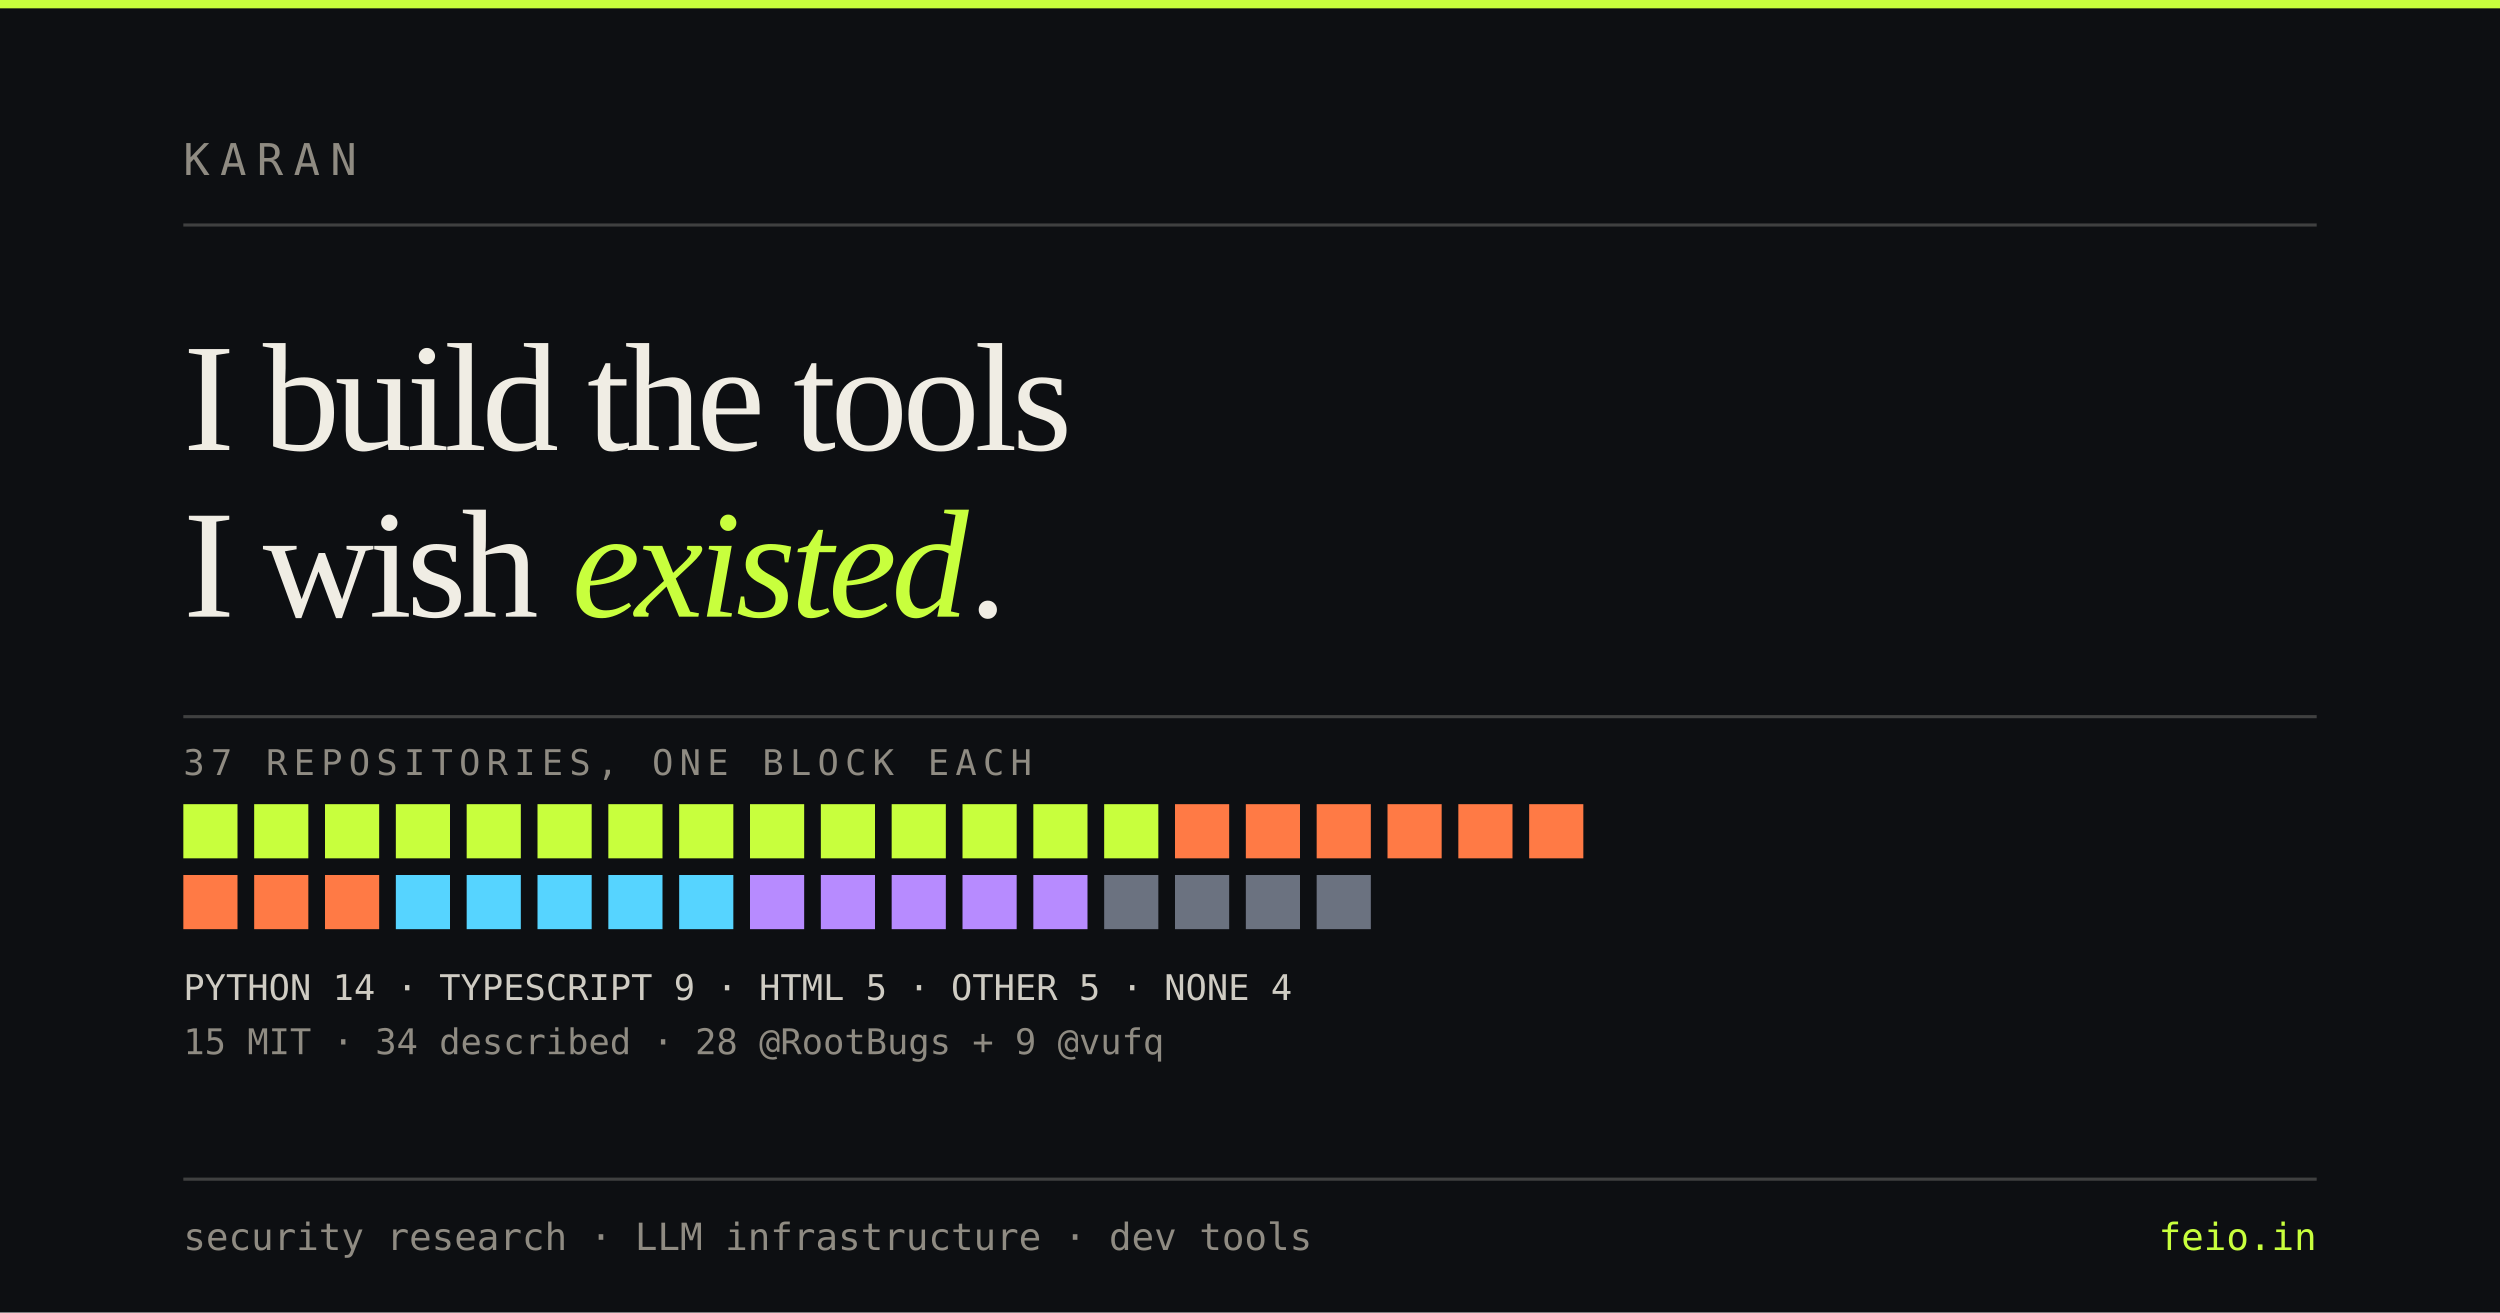
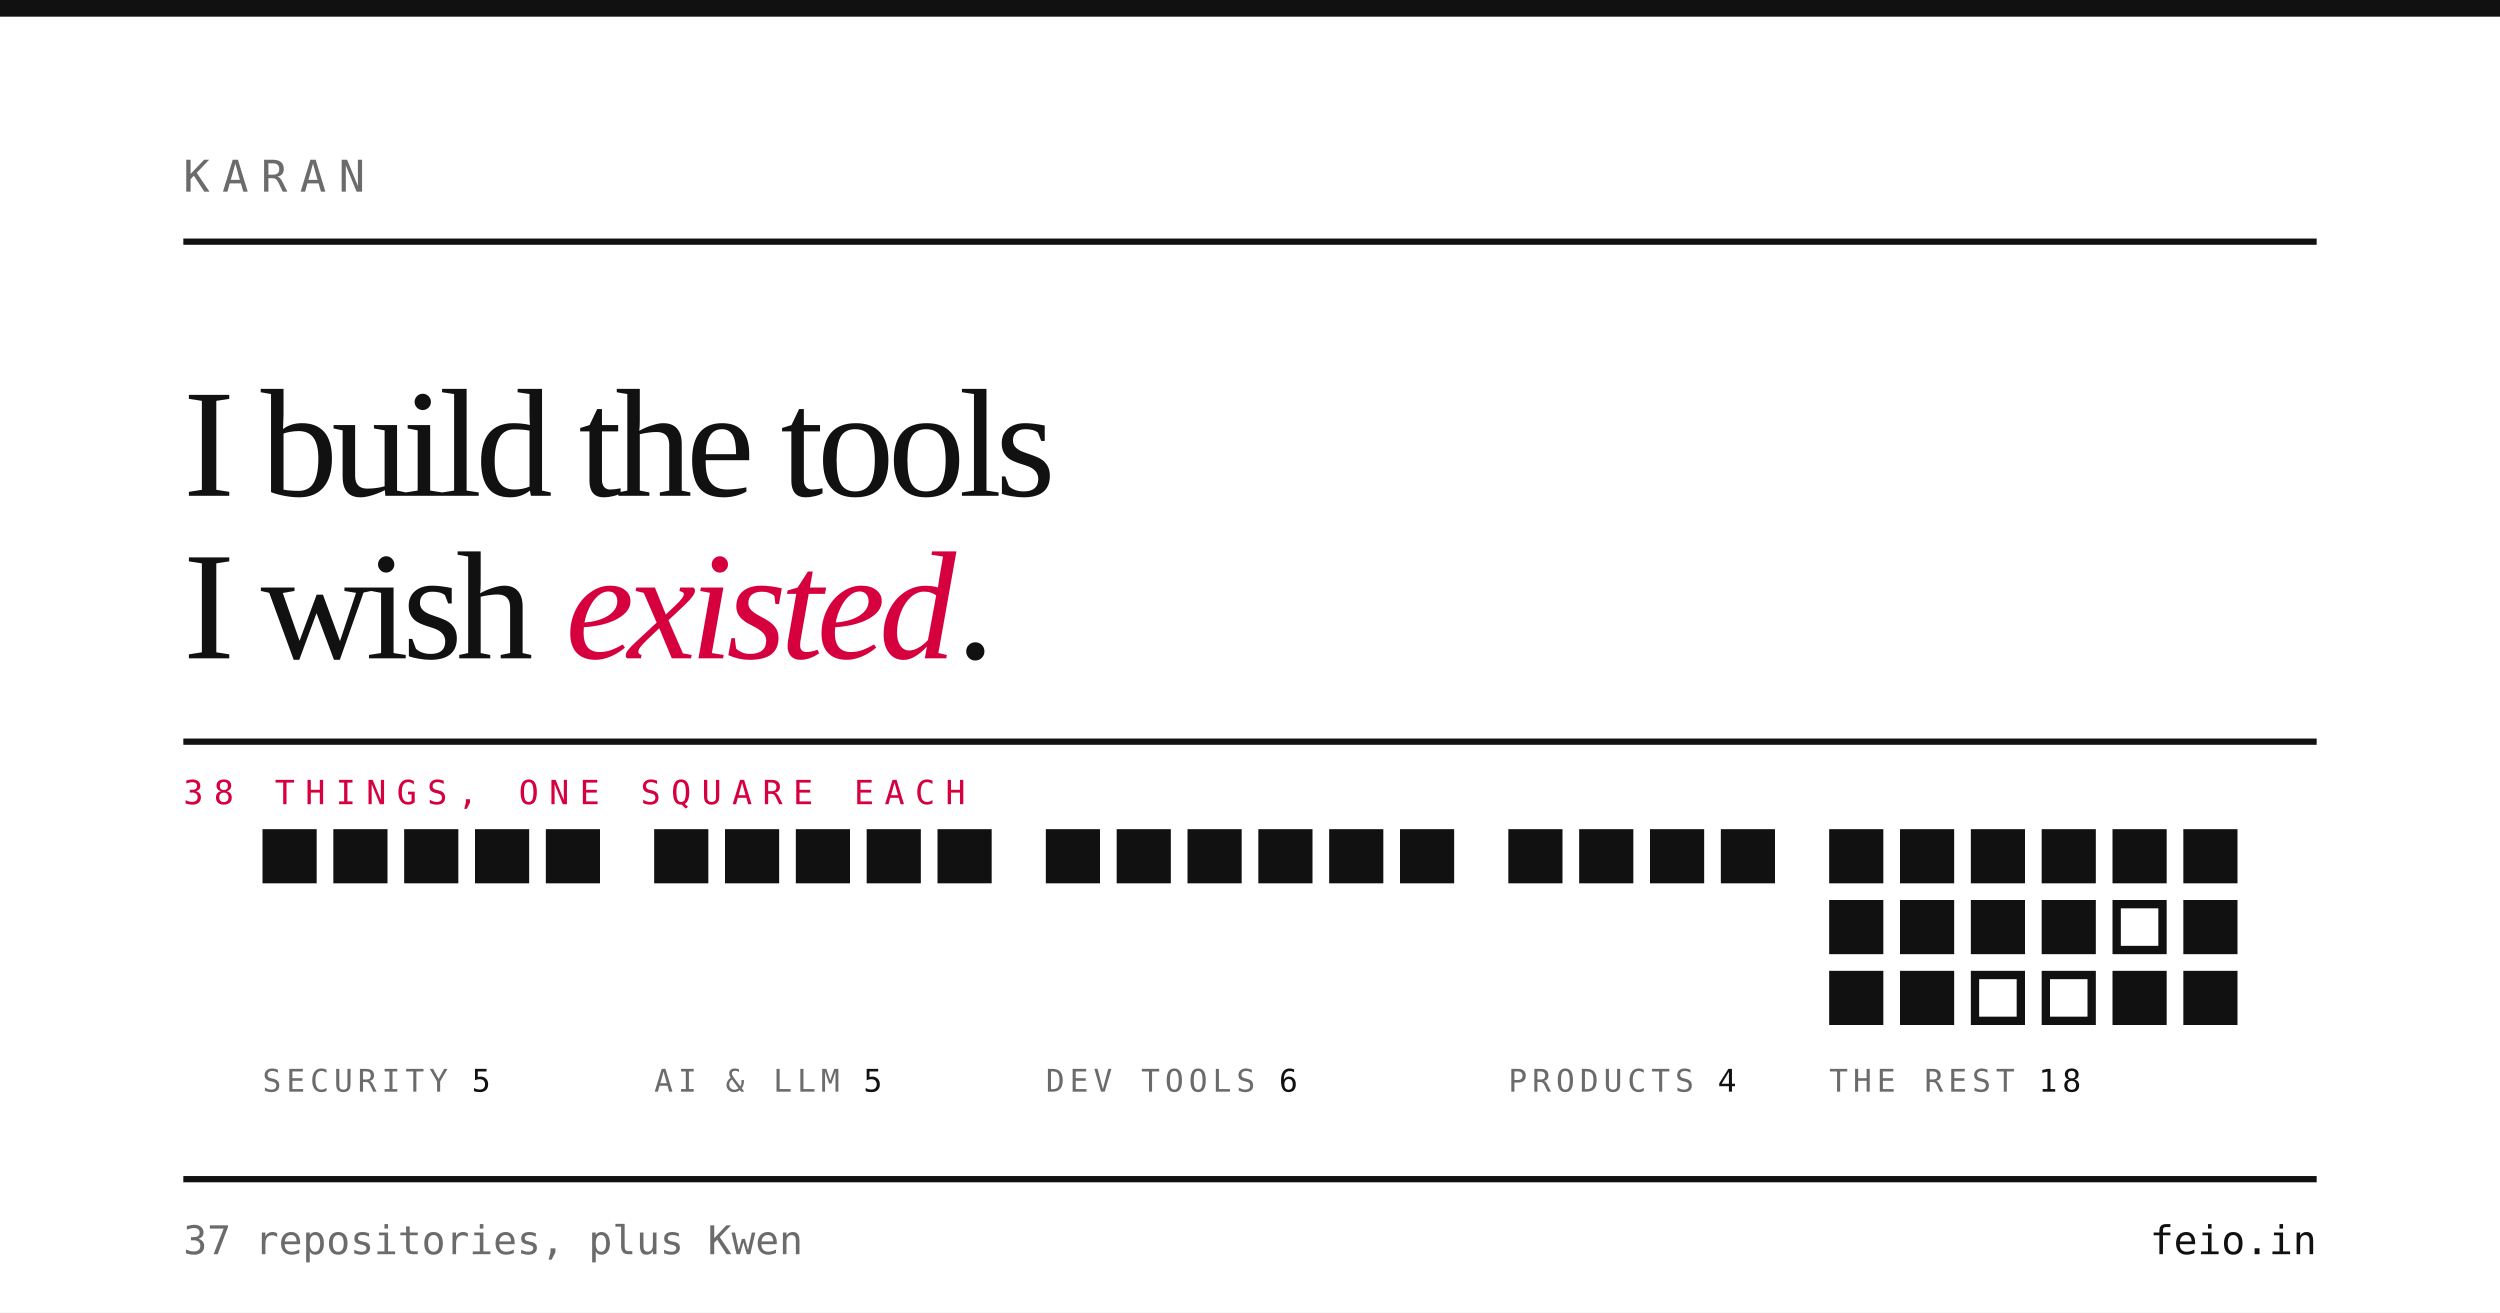
<svg xmlns="http://www.w3.org/2000/svg" viewBox="0 0 1200 630" width="1200" height="630">
-   <rect width="1200" height="630" fill="#0d0f12" />
-   <rect y="0" width="1200" height="4" fill="#c8ff3d" />
-   <text x="88" y="84" font-family="ui-monospace, 'SFMono-Regular', Menlo, Consolas, monospace" font-size="21" fill="#8f8b82" letter-spacing="5">KARAN</text>
-   <line x1="88" y1="108" x2="1112" y2="108" stroke="#f0ede4" stroke-opacity=".22" stroke-width="1.5" />
-   <text x="88" y="216" font-family="ui-serif, Georgia, 'Times New Roman', serif" font-size="74" fill="#f0ede4" letter-spacing="-2.5">I build the tools</text>
-   <text x="88" y="296" font-family="ui-serif, Georgia, 'Times New Roman', serif" font-size="74" fill="#f0ede4" letter-spacing="-2.5">I wish <tspan font-style="italic" fill="#c8ff3d">existed</tspan>.</text>
-   <line x1="88" y1="344" x2="1112" y2="344" stroke="#f0ede4" stroke-opacity=".22" stroke-width="1.5" />
-   <text x="88" y="372" font-family="ui-monospace, 'SFMono-Regular', Menlo, Consolas, monospace" font-size="17" fill="#8f8b82" letter-spacing="3">37 REPOSITORIES, ONE BLOCK EACH</text>
+   <rect width="1200" height="630" fill="#ffffff" />
+   <rect x="0" y="0" width="1200" height="8" fill="#111111" />
+   <text x="88" y="92" font-family="ui-monospace, 'SFMono-Regular', Menlo, Consolas, monospace" font-size="21" fill="#6b6b6b" letter-spacing="6">KARAN</text>
+   <line x1="88" y1="116" x2="1112" y2="116" stroke="#111111" stroke-width="3" />
+   <text x="88" y="238" font-family="ui-serif, Georgia, 'Times New Roman', serif" font-size="74" fill="#111111" letter-spacing="-3">I build the tools</text>
+   <text x="88" y="316" font-family="ui-serif, Georgia, 'Times New Roman', serif" font-size="74" fill="#111111" letter-spacing="-3">I wish <tspan font-style="italic" fill="#d6003f">existed</tspan>.</text>
+   <line x1="88" y1="356" x2="1112" y2="356" stroke="#111111" stroke-width="3" />
+   <text x="88" y="386" font-family="ui-monospace, 'SFMono-Regular', Menlo, Consolas, monospace" font-size="16" fill="#d6003f" letter-spacing="5">38 THINGS, ONE SQUARE EACH</text>
  <g>
-     <rect x="88" y="386" width="26" height="26" fill="#c8ff3d" />
-     <rect x="122" y="386" width="26" height="26" fill="#c8ff3d" />
-     <rect x="156" y="386" width="26" height="26" fill="#c8ff3d" />
-     <rect x="190" y="386" width="26" height="26" fill="#c8ff3d" />
-     <rect x="224" y="386" width="26" height="26" fill="#c8ff3d" />
-     <rect x="258" y="386" width="26" height="26" fill="#c8ff3d" />
-     <rect x="292" y="386" width="26" height="26" fill="#c8ff3d" />
-     <rect x="326" y="386" width="26" height="26" fill="#c8ff3d" />
-     <rect x="360" y="386" width="26" height="26" fill="#c8ff3d" />
-     <rect x="394" y="386" width="26" height="26" fill="#c8ff3d" />
-     <rect x="428" y="386" width="26" height="26" fill="#c8ff3d" />
-     <rect x="462" y="386" width="26" height="26" fill="#c8ff3d" />
-     <rect x="496" y="386" width="26" height="26" fill="#c8ff3d" />
-     <rect x="530" y="386" width="26" height="26" fill="#c8ff3d" />
-     <rect x="564" y="386" width="26" height="26" fill="#ff7a45" />
-     <rect x="598" y="386" width="26" height="26" fill="#ff7a45" />
-     <rect x="632" y="386" width="26" height="26" fill="#ff7a45" />
-     <rect x="666" y="386" width="26" height="26" fill="#ff7a45" />
-     <rect x="700" y="386" width="26" height="26" fill="#ff7a45" />
-     <rect x="734" y="386" width="26" height="26" fill="#ff7a45" />
-     <rect x="88" y="420" width="26" height="26" fill="#ff7a45" />
-     <rect x="122" y="420" width="26" height="26" fill="#ff7a45" />
-     <rect x="156" y="420" width="26" height="26" fill="#ff7a45" />
-     <rect x="190" y="420" width="26" height="26" fill="#56d4ff" />
-     <rect x="224" y="420" width="26" height="26" fill="#56d4ff" />
-     <rect x="258" y="420" width="26" height="26" fill="#56d4ff" />
-     <rect x="292" y="420" width="26" height="26" fill="#56d4ff" />
-     <rect x="326" y="420" width="26" height="26" fill="#56d4ff" />
-     <rect x="360" y="420" width="26" height="26" fill="#b78bff" />
-     <rect x="394" y="420" width="26" height="26" fill="#b78bff" />
-     <rect x="428" y="420" width="26" height="26" fill="#b78bff" />
-     <rect x="462" y="420" width="26" height="26" fill="#b78bff" />
-     <rect x="496" y="420" width="26" height="26" fill="#b78bff" />
-     <rect x="530" y="420" width="26" height="26" fill="#6b7280" />
-     <rect x="564" y="420" width="26" height="26" fill="#6b7280" />
-     <rect x="598" y="420" width="26" height="26" fill="#6b7280" />
-     <rect x="632" y="420" width="26" height="26" fill="#6b7280" />
+     <rect x="126" y="398" width="26" height="26" fill="#111111" />
+     <rect x="160" y="398" width="26" height="26" fill="#111111" />
+     <rect x="194" y="398" width="26" height="26" fill="#111111" />
+     <rect x="228" y="398" width="26" height="26" fill="#111111" />
+     <rect x="262" y="398" width="26" height="26" fill="#111111" />
+     <rect x="314" y="398" width="26" height="26" fill="#111111" />
+     <rect x="348" y="398" width="26" height="26" fill="#111111" />
+     <rect x="382" y="398" width="26" height="26" fill="#111111" />
+     <rect x="416" y="398" width="26" height="26" fill="#111111" />
+     <rect x="450" y="398" width="26" height="26" fill="#111111" />
+     <rect x="502" y="398" width="26" height="26" fill="#111111" />
+     <rect x="536" y="398" width="26" height="26" fill="#111111" />
+     <rect x="570" y="398" width="26" height="26" fill="#111111" />
+     <rect x="604" y="398" width="26" height="26" fill="#111111" />
+     <rect x="638" y="398" width="26" height="26" fill="#111111" />
+     <rect x="672" y="398" width="26" height="26" fill="#111111" />
+     <rect x="724" y="398" width="26" height="26" fill="#111111" />
+     <rect x="758" y="398" width="26" height="26" fill="#111111" />
+     <rect x="792" y="398" width="26" height="26" fill="#111111" />
+     <rect x="826" y="398" width="26" height="26" fill="#111111" />
+     <rect x="878" y="398" width="26" height="26" fill="#111111" />
+     <rect x="912" y="398" width="26" height="26" fill="#111111" />
+     <rect x="946" y="398" width="26" height="26" fill="#111111" />
+     <rect x="980" y="398" width="26" height="26" fill="#111111" />
+     <rect x="1014" y="398" width="26" height="26" fill="#111111" />
+     <rect x="1048" y="398" width="26" height="26" fill="#111111" />
+     <rect x="878" y="432" width="26" height="26" fill="#111111" />
+     <rect x="912" y="432" width="26" height="26" fill="#111111" />
+     <rect x="946" y="432" width="26" height="26" fill="#111111" />
+     <rect x="980" y="432" width="26" height="26" fill="#111111" />
+     <rect x="1016" y="434" width="22" height="22" fill="none" stroke="#111111" stroke-width="4" />
+     <rect x="1048" y="432" width="26" height="26" fill="#111111" />
+     <rect x="878" y="466" width="26" height="26" fill="#111111" />
+     <rect x="912" y="466" width="26" height="26" fill="#111111" />
+     <rect x="948" y="468" width="22" height="22" fill="none" stroke="#111111" stroke-width="4" />
+     <rect x="982" y="468" width="22" height="22" fill="none" stroke="#111111" stroke-width="4" />
+     <rect x="1014" y="466" width="26" height="26" fill="#111111" />
+     <rect x="1048" y="466" width="26" height="26" fill="#111111" />
  </g>
-   <g font-family="ui-monospace, 'SFMono-Regular', Menlo, Consolas, monospace" font-size="17" fill="#cfccc3">
-     <text x="88" y="480">PYTHON 14 · TYPESCRIPT 9 · HTML 5 · OTHER 5 · NONE 4</text>
-     <text x="88" y="506" fill="#8f8b82">15 MIT · 34 described · 28 @RootBugs + 9 @vufq</text>
+   <g>
+     <text x="126" y="524" font-family="ui-monospace, 'SFMono-Regular', Menlo, Consolas, monospace" font-size="15" fill="#6b6b6b" letter-spacing="2.4">SECURITY <tspan fill="#111111">5</tspan>
+     </text>
+     <text x="314" y="524" font-family="ui-monospace, 'SFMono-Regular', Menlo, Consolas, monospace" font-size="15" fill="#6b6b6b" letter-spacing="2.4">AI &amp; LLM <tspan fill="#111111">5</tspan>
+     </text>
+     <text x="502" y="524" font-family="ui-monospace, 'SFMono-Regular', Menlo, Consolas, monospace" font-size="15" fill="#6b6b6b" letter-spacing="2.4">DEV TOOLS <tspan fill="#111111">6</tspan>
+     </text>
+     <text x="724" y="524" font-family="ui-monospace, 'SFMono-Regular', Menlo, Consolas, monospace" font-size="15" fill="#6b6b6b" letter-spacing="2.4">PRODUCTS <tspan fill="#111111">4</tspan>
+     </text>
+     <text x="878" y="524" font-family="ui-monospace, 'SFMono-Regular', Menlo, Consolas, monospace" font-size="15" fill="#6b6b6b" letter-spacing="2.4">THE REST <tspan fill="#111111">18</tspan>
+     </text>
  </g>
-   <line x1="88" y1="566" x2="1112" y2="566" stroke="#f0ede4" stroke-opacity=".22" stroke-width="1.5" />
-   <text x="88" y="600" font-family="ui-monospace, 'SFMono-Regular', Menlo, Consolas, monospace" font-size="18" fill="#8f8b82">security research · LLM infrastructure · dev tools</text>
-   <text x="1112" y="600" text-anchor="end" font-family="ui-monospace, 'SFMono-Regular', Menlo, Consolas, monospace" font-size="18" fill="#c8ff3d">feio.in</text>
+   <line x1="88" y1="566" x2="1112" y2="566" stroke="#111111" stroke-width="3" />
+   <text x="88" y="602" font-family="ui-monospace, 'SFMono-Regular', Menlo, Consolas, monospace" font-size="19" fill="#6b6b6b">37 repositories, plus Kwen</text>
+   <text x="1112" y="602" text-anchor="end" font-family="ui-monospace, 'SFMono-Regular', Menlo, Consolas, monospace" font-size="19" fill="#111111">feio.in</text>
</svg>
